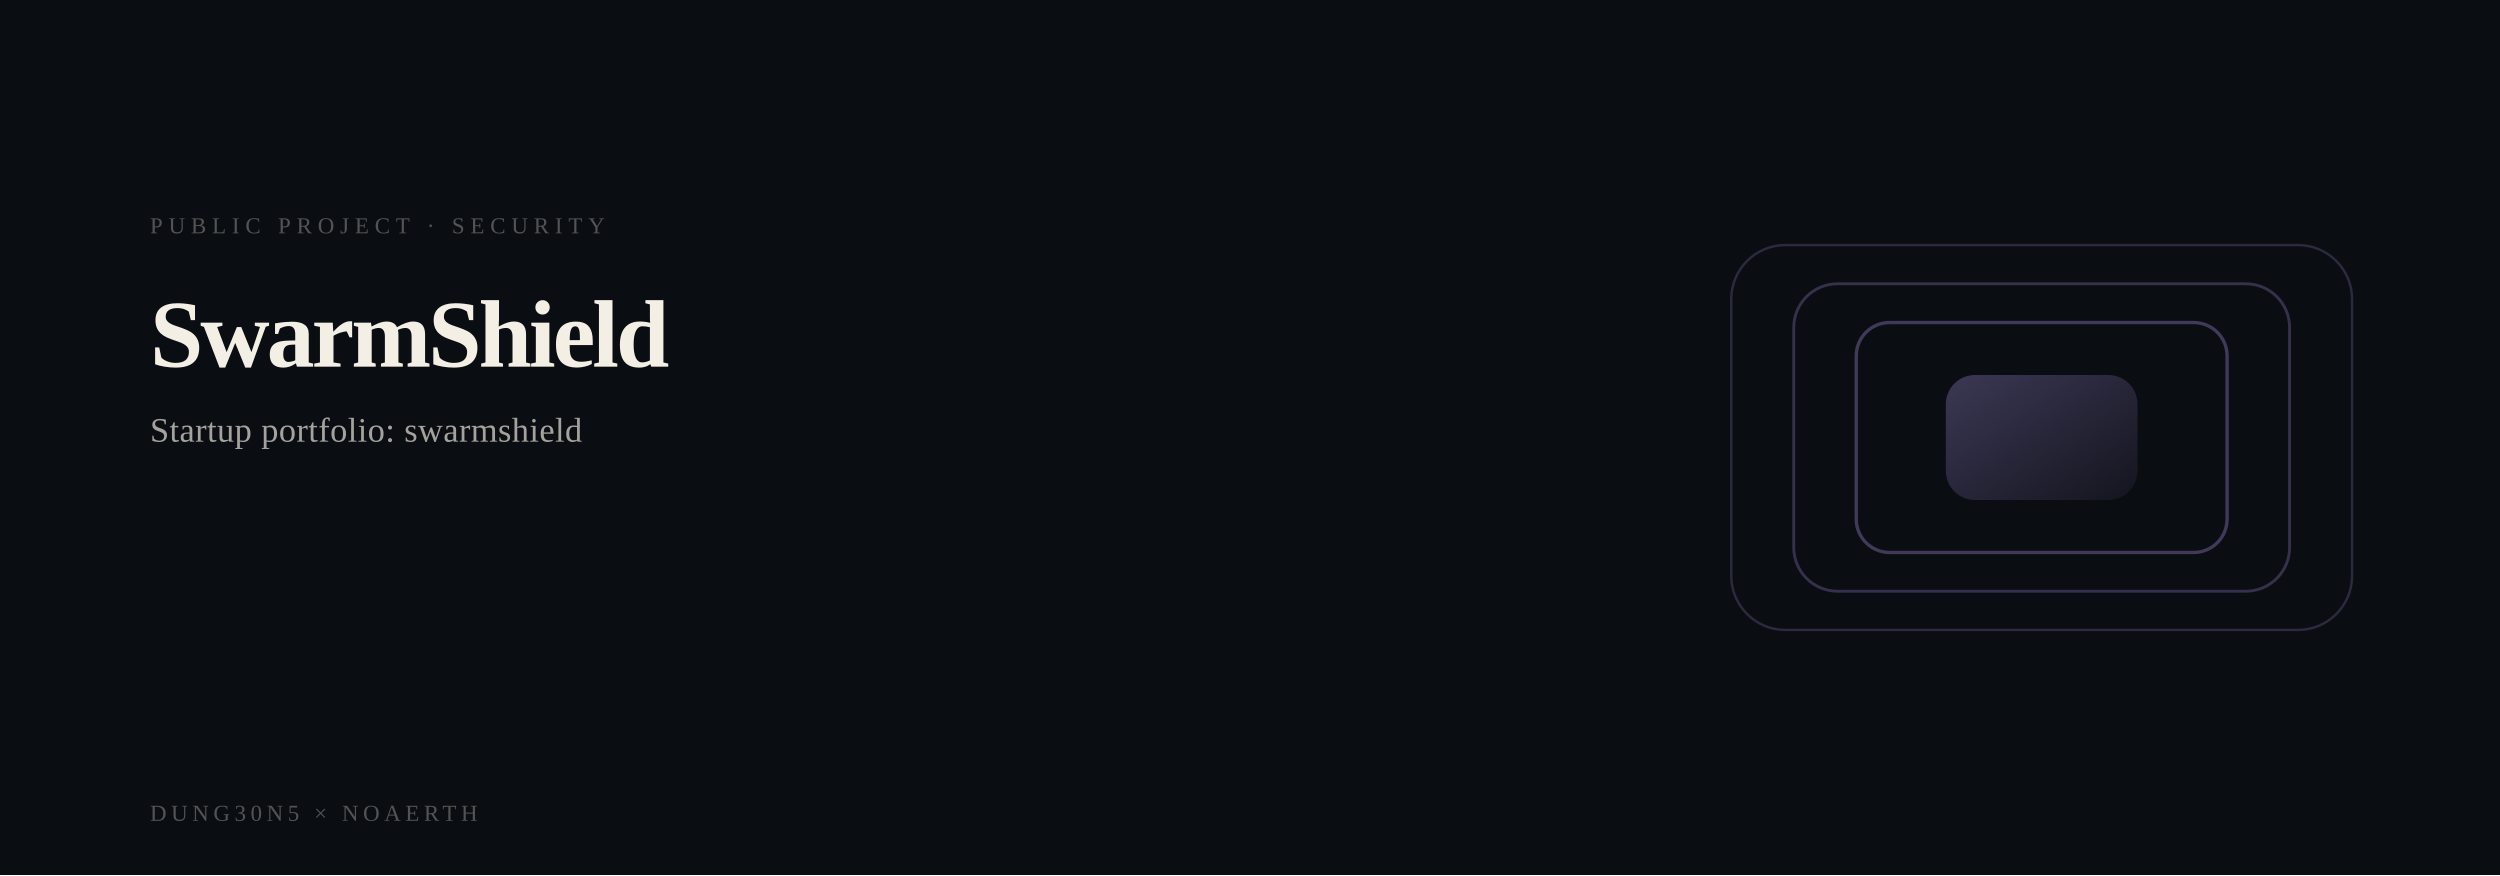
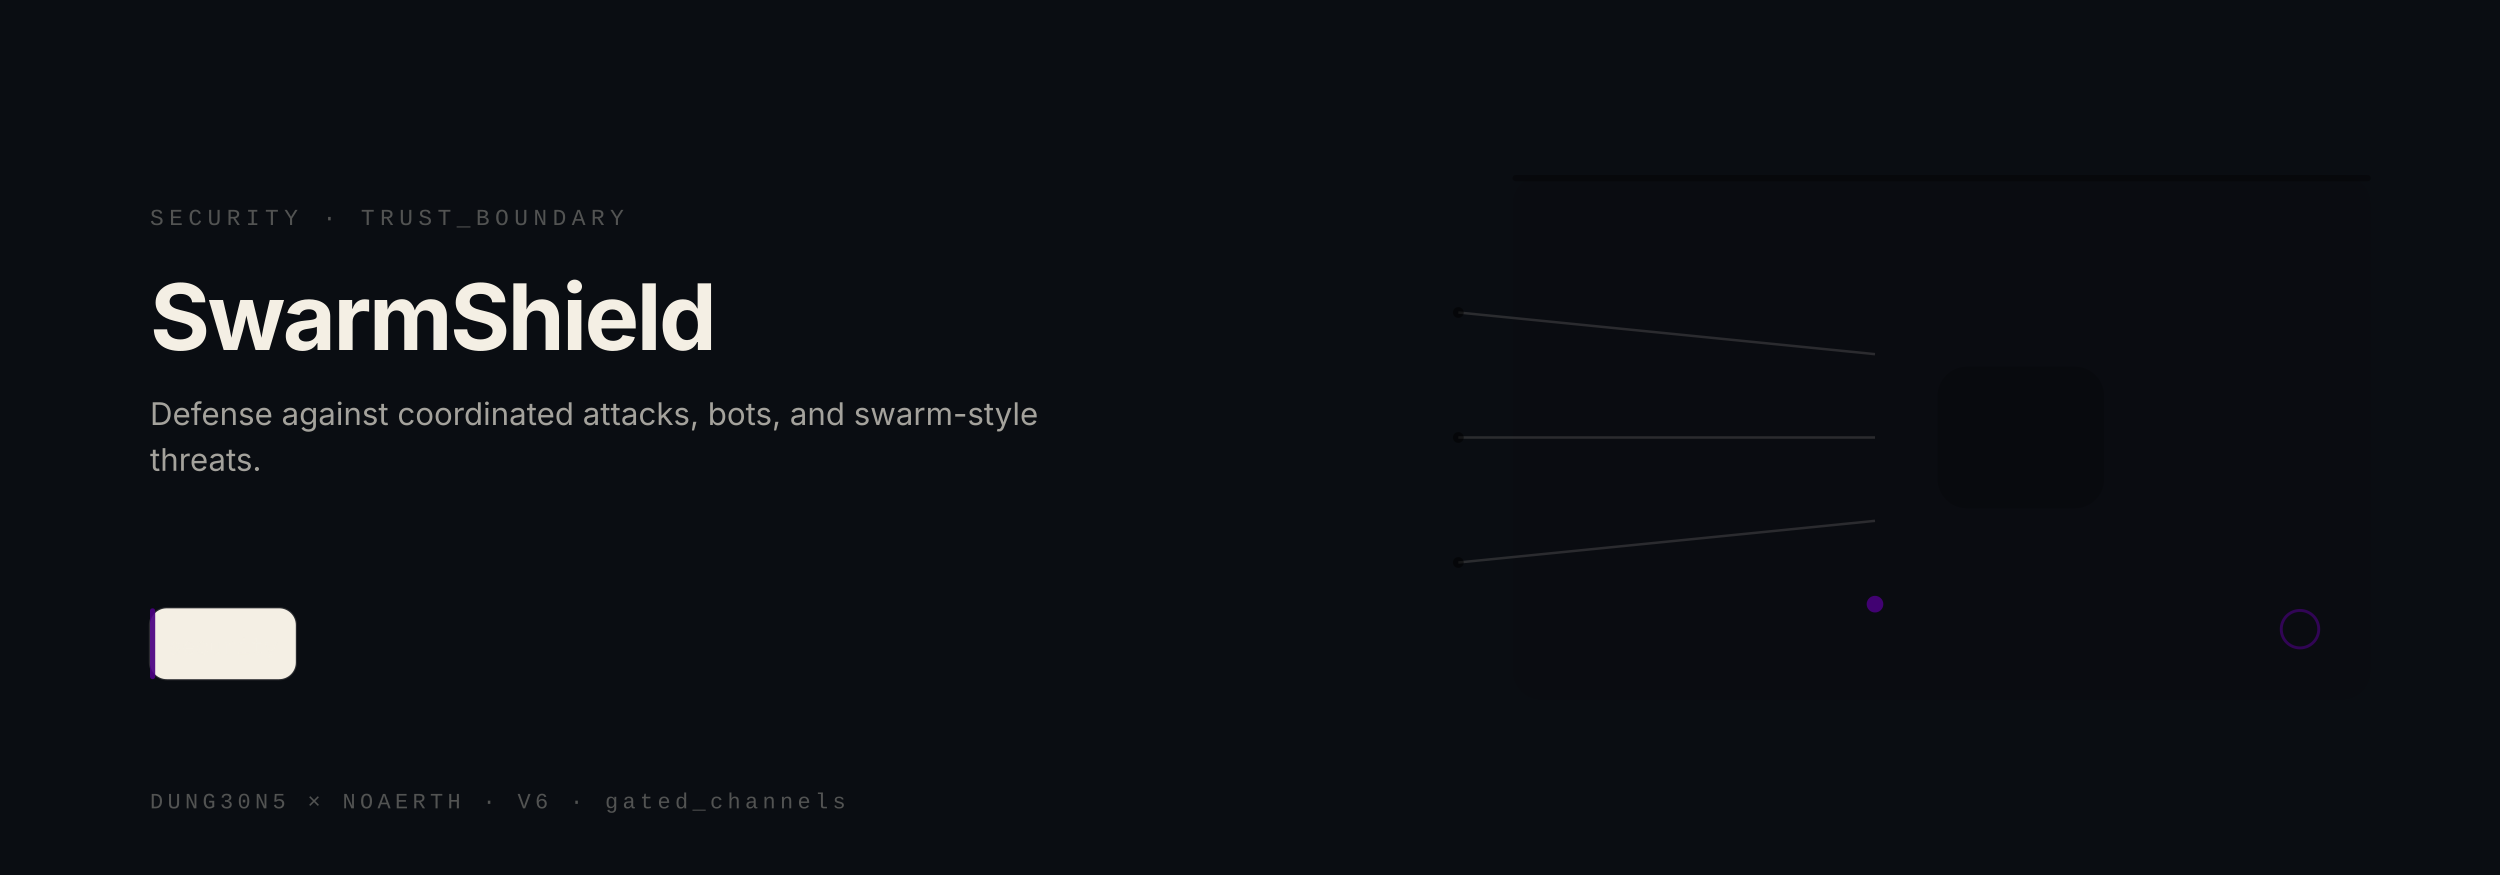
- <svg xmlns="http://www.w3.org/2000/svg" viewBox="0 0 1200 420" width="1200" height="420" role="img" aria-label="SwarmShield: nested policy frames with a visible boundary edge. Motion depicts policy surfaces assemble into a readable security posture.">
-   <defs>
-     <linearGradient id="hero-swarmshield-dark-a" x1="0" y1="0" x2="1" y2="1">
-       <stop offset="0" stop-color="#9d8bd6" stop-opacity="0.85" />
-       <stop offset="1" stop-color="#9d8bd6" stop-opacity="0.15" />
-     </linearGradient>
-   </defs>
+ <svg xmlns="http://www.w3.org/2000/svg" viewBox="0 0 1200 420" width="1200" height="420" role="img" aria-label="SwarmShield: traffic reaches a boundary; the boundary admits some and holds the rest">
  <rect width="1200" height="420" fill="#0a0d12" />
-   <rect x="891" y="154.82" width="178" height="110.36" rx="16" fill="none" stroke="#9d8bd6" stroke-width="1.60" opacity="0.36" />
-   <rect x="861" y="136.22" width="238" height="147.56" rx="21" fill="none" stroke="#9d8bd6" stroke-width="1.38" opacity="0.29" />
-   <rect x="831" y="117.62" width="298" height="184.76" rx="26" fill="none" stroke="#9d8bd6" stroke-width="1.16" opacity="0.23" />
-   <rect x="934" y="180" width="92" height="60" rx="14" fill="url(#hero-swarmshield-dark-a)" opacity="0.40" />
-   <text x="72" y="112" fill="#f4efe44f" font-size="11" letter-spacing="2.8">PUBLIC PROJECT · SECURITY</text>
-   <text x="72" y="176" fill="#f4efe4" font-size="46" font-weight="660" letter-spacing="-1.4">SwarmShield</text>
-   <text x="72" y="212" fill="#f4efe4a8" font-size="16.5" letter-spacing="0.2">Startup portfolio: swarmshield</text>
-   <rect x="72" y="266" width="106" height="40" rx="9" fill="#f4efe4" fill-opacity="0.05" stroke="#f4efe424" stroke-width="1.1" opacity="0">
-     <animate attributeName="opacity" from="0" to="1" dur="0.5s" begin="0.50s" fill="freeze" />
-   </rect>
-   <rect x="72" y="266" width="2.5" height="40" rx="1.2" fill="#9d8bd6" opacity="0">
-     <animate attributeName="opacity" from="0" to="0.9" dur="0.5s" begin="0.50s" fill="freeze" />
-   </rect>
-   <text x="125" y="291" fill="#f4efe4" font-size="11.5" text-anchor="middle" font-family="ui-monospace,SFMono-Regular,Menlo,monospace" opacity="0">policy<animate attributeName="opacity" from="0" to="1" dur="0.5s" begin="0.65s" fill="freeze" />
-   </text>
-   <rect x="194" y="266" width="106" height="40" rx="9" fill="#f4efe4" fill-opacity="0.05" stroke="#f4efe424" stroke-width="1.1" opacity="0">
-     <animate attributeName="opacity" from="0" to="1" dur="0.5s" begin="1.00s" fill="freeze" />
-   </rect>
-   <rect x="194" y="266" width="2.5" height="40" rx="1.2" fill="#9d8bd6" opacity="0">
-     <animate attributeName="opacity" from="0" to="0.9" dur="0.5s" begin="1.00s" fill="freeze" />
-   </rect>
-   <text x="247" y="291" fill="#f4efe4" font-size="11.5" text-anchor="middle" font-family="ui-monospace,SFMono-Regular,Menlo,monospace" opacity="0">control<animate attributeName="opacity" from="0" to="1" dur="0.5s" begin="1.15s" fill="freeze" />
-   </text>
-   <rect x="316" y="266" width="106" height="40" rx="9" fill="#f4efe4" fill-opacity="0.05" stroke="#f4efe424" stroke-width="1.1" opacity="0">
-     <animate attributeName="opacity" from="0" to="1" dur="0.5s" begin="1.50s" fill="freeze" />
-   </rect>
-   <rect x="316" y="266" width="2.5" height="40" rx="1.2" fill="#e7c27a" opacity="0">
-     <animate attributeName="opacity" from="0" to="0.9" dur="0.5s" begin="1.50s" fill="freeze" />
-   </rect>
-   <text x="369" y="291" fill="#f4efe4" font-size="11.5" text-anchor="middle" font-family="ui-monospace,SFMono-Regular,Menlo,monospace" opacity="0">evidence<animate attributeName="opacity" from="0" to="1" dur="0.5s" begin="1.65s" fill="freeze" />
-   </text>
-   <text x="72" y="394" fill="#f4efe44f" font-size="11" letter-spacing="2.2">DUNG30N5 × NOAERTH</text>
+   <text x="72" y="108" font-family="ui-monospace, SFMono-Regular, Menlo, Monaco, Consolas, 'Liberation Mono', monospace" font-size="11" letter-spacing="2.6" fill="#f4efe44f">SECURITY · TRUST_BOUNDARY</text>
+   <text x="72" y="168" font-family="-apple-system, BlinkMacSystemFont, 'Segoe UI', Inter, Helvetica, Arial, sans-serif" font-size="44" font-weight="660" letter-spacing="-1.2" fill="#f4efe4">SwarmShield</text>
+   <text x="72" y="204" font-family="-apple-system, BlinkMacSystemFont, 'Segoe UI', Inter, Helvetica, Arial, sans-serif" font-size="15" fill="#f4efe4a8">Defense against coordinated attacks, bots, and swarm-style</text>
+   <text x="72" y="226" font-family="-apple-system, BlinkMacSystemFont, 'Segoe UI', Inter, Helvetica, Arial, sans-serif" font-size="15" fill="#f4efe4a8">threats.</text>
+   <rect x="72.0" y="292.0" width="70.0" height="34.0" rx="8" fill="#f4efe4" stroke="#f4efe424" stroke-width="1.1" />
+   <rect x="72.0" y="292.0" width="2.5" height="34.0" rx="1.2" fill="indigo" opacity="0.92" />
+   <text x="107.0" y="314" font-family="ui-monospace, SFMono-Regular, Menlo, Monaco, Consolas, 'Liberation Mono', monospace" font-size="11" fill="#f4efe4" fill-opacity="0.82" text-anchor="middle">security</text>
+   <rect x="726.0" y="84.0" width="412.0" height="252.0" rx="14" fill="amber" fill-opacity="0.05" />
+   <line x1="740.0" y1="85.0" x2="1124.0" y2="85.0" stroke="amber" stroke-width="1.6" opacity="0.4" />
+   <rect x="726.0" y="84.0" width="412.0" height="252.0" rx="18" fill="none" stroke="amber" stroke-width="1.2" opacity="0.34" />
+   <rect x="748.0" y="99.4" width="368.0" height="221.2" rx="14" fill="none" stroke="amber" stroke-width="1.2" opacity="0.25" />
+   <rect x="770.0" y="114.8" width="324.0" height="190.4" rx="10" fill="none" stroke="amber" stroke-width="1.2" opacity="0.16" />
+   <rect x="726.0" y="84.0" width="412.0" height="3" rx="1.5" fill="amber" opacity="0.35" />
+   <circle cx="1104.0" cy="302.0" r="9" fill="none" stroke="indigo" stroke-width="1.4" opacity="0.6" />
+   <rect x="820" y="96" width="300" height="228" rx="20" fill="none" stroke="amber" stroke-width="1.6" opacity="0.42" />
+   <circle cx="970.0" cy="210.0" r="74.0" fill="none" stroke="amber" stroke-width="1.1" opacity="0.28" />
+   <rect x="930" y="176" width="80" height="68" rx="14" fill="amber" opacity="0.16" />
+   <line x1="700" y1="150" x2="900" y2="170" stroke="#f4efe424" stroke-width="1.2" />
+   <circle cx="700.0" cy="150.0" r="2.6" fill="amber" opacity="0.5" />
+   <line x1="700" y1="210" x2="900" y2="210" stroke="#f4efe424" stroke-width="1.2" />
+   <circle cx="700.0" cy="210.0" r="2.6" fill="amber" opacity="0.5" />
+   <line x1="700" y1="270" x2="900" y2="250" stroke="#f4efe424" stroke-width="1.2" />
+   <circle cx="700.0" cy="270.0" r="2.6" fill="amber" opacity="0.5" />
+   <circle cx="900" cy="290" r="4" fill="indigo" opacity="0.85" />
+   <text x="72" y="388" font-family="ui-monospace, SFMono-Regular, Menlo, Monaco, Consolas, 'Liberation Mono', monospace" font-size="10.5" letter-spacing="2.1" fill="#f4efe44f">DUNG30N5 × NOAERTH · V6 · gated_channels</text>
</svg>
